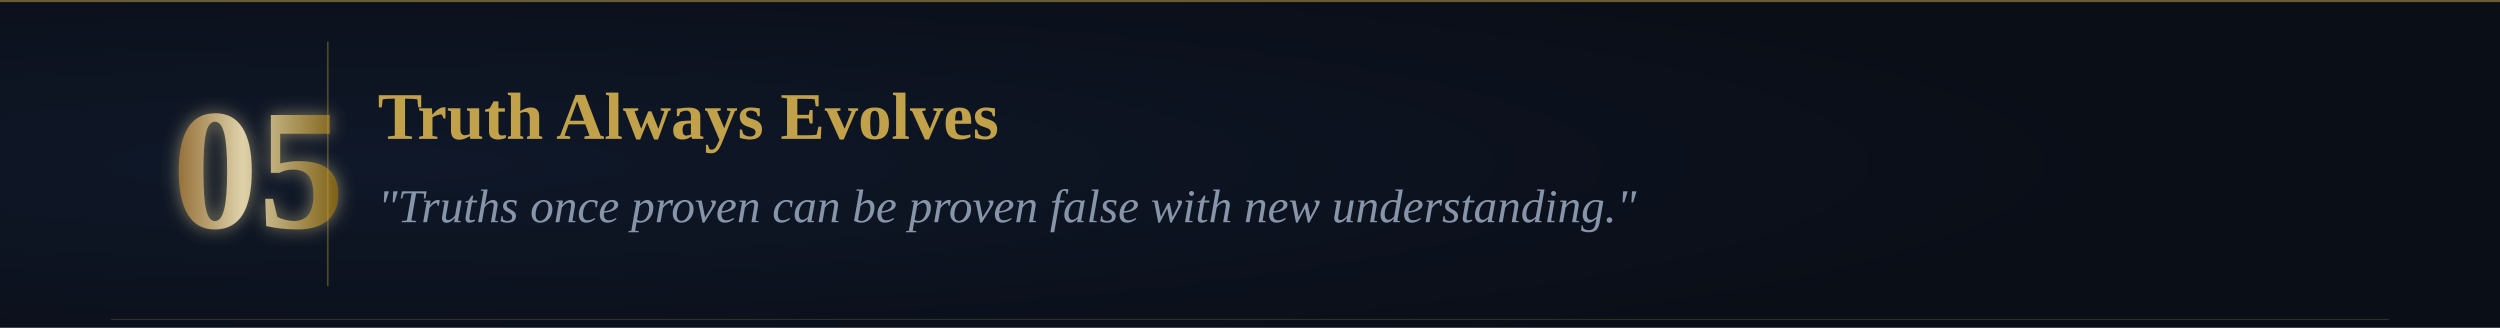
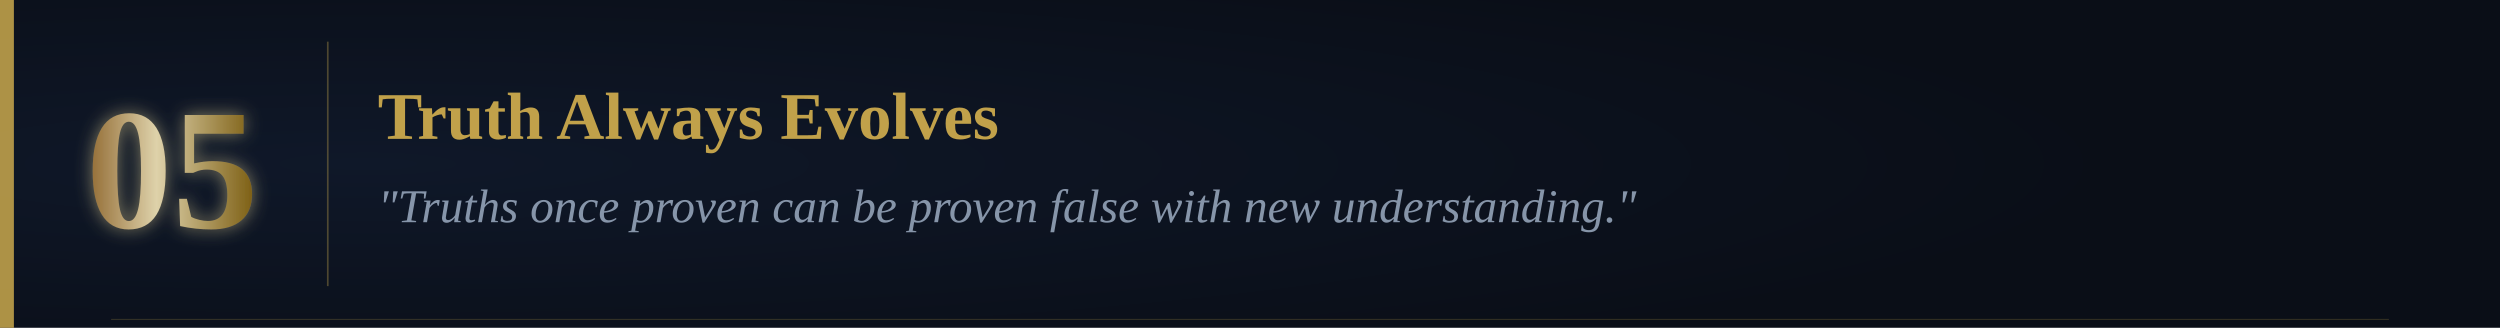
<svg xmlns="http://www.w3.org/2000/svg" viewBox="0 0 900 118" width="900" height="118">
  <defs>
    <radialGradient id="bg" cx="15%" cy="50%" r="70%">
      <stop offset="0%" stop-color="#0F1829" />
      <stop offset="100%" stop-color="#0A0E17" />
    </radialGradient>
    <filter id="tg" x="-30%" y="-30%" width="160%" height="160%">
      <feGaussianBlur in="SourceGraphic" stdDeviation="4" result="b" />
      <feColorMatrix in="b" type="matrix" values="0 0 0 0 0.24 0 0 0 0 0.55 0 0 0 0 0.55 0 0 0 0.7 0" result="tb" />
      <feMerge>
        <feMergeNode in="tb" />
        <feMergeNode in="SourceGraphic" />
      </feMerge>
    </filter>
    <filter id="gg" x="-30%" y="-30%" width="160%" height="160%">
      <feGaussianBlur in="SourceGraphic" stdDeviation="3" result="b" />
      <feColorMatrix in="b" type="matrix" values="0 0 0 0 0.79 0 0 0 0 0.66 0 0 0 0 0.30 0 0 0 0.6 0" result="gb" />
      <feMerge>
        <feMergeNode in="gb" />
        <feMergeNode in="SourceGraphic" />
      </feMerge>
    </filter>
    <linearGradient id="gt" x1="0" y1="0" x2="1" y2="0">
      <stop offset="0%" stop-color="#A67C3D" />
      <stop offset="40%" stop-color="#F5E6B8" />
      <stop offset="100%" stop-color="#8B6914" />
    </linearGradient>
  </defs>
  <rect width="900" height="118" fill="url(#bg)" />
-   <line x1="0" y1="0" x2="900" y2="0" stroke="#C9A84C" stroke-width="1.5" opacity="0.5" />
+   <rect x="0" y="0" width="5" height="118" fill="#C9A84C" opacity="0.85" />
  <line x1="40" y1="115" x2="860" y2="115" stroke="#C9A84C" stroke-width="0.4" opacity="0.2" />
-   <text x="62" y="82" font-family="Georgia,'Times New Roman',serif" font-size="62" font-weight="bold" fill="url(#gt)" filter="url(#gg)" opacity="0.9">05</text>
+   <text x="62" y="82" font-family="Georgia,'Times New Roman',serif" font-size="62" font-weight="bold" fill="url(#gt)" filter="url(#gg)" opacity="0.9" text-anchor="middle">05</text>
  <line x1="118" y1="15" x2="118" y2="103" stroke="#C9A84C" stroke-width="0.6" opacity="0.35" />
  <text x="136" y="50" font-family="Georgia,'Times New Roman',serif" font-size="24" font-weight="bold" fill="#C9A84C" opacity="0.95">Truth Always Evolves</text>
  <text x="136" y="80" font-family="Georgia,'Times New Roman',serif" font-size="17" font-style="italic" fill="#94A3B8" opacity="0.9">"Truths once proven can be proven false with new understanding."</text>
</svg>
